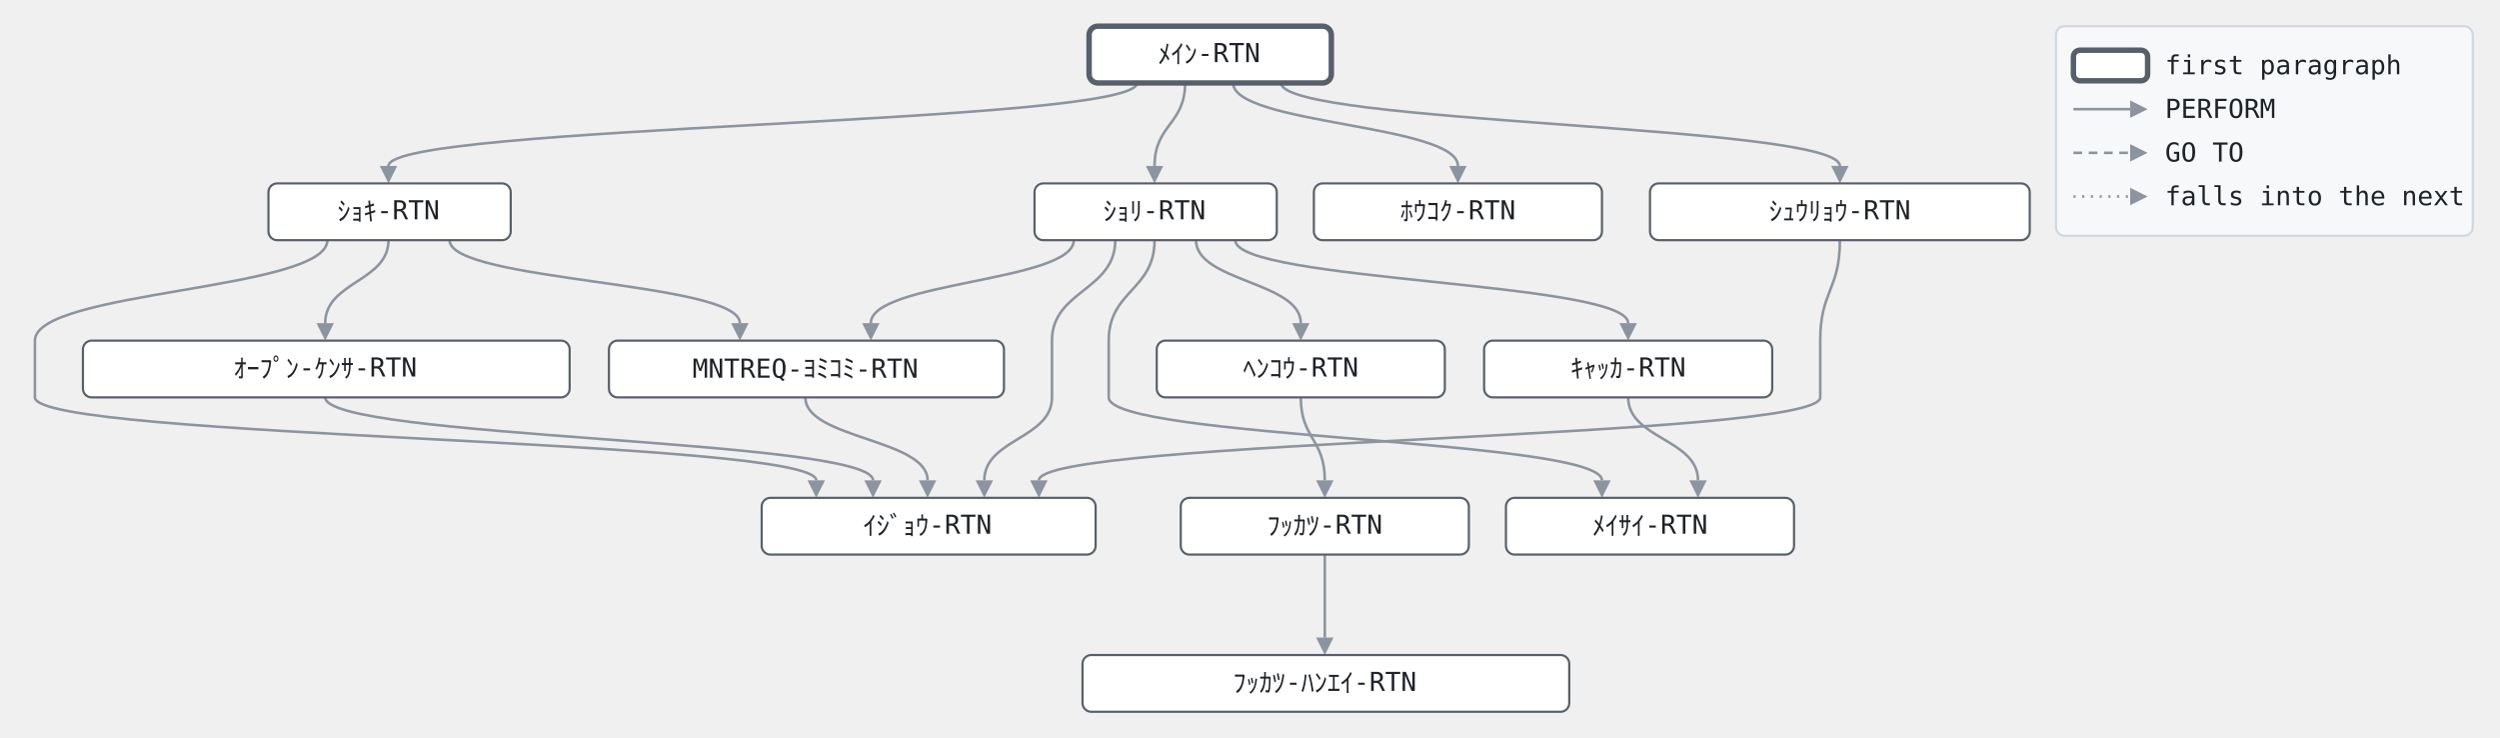
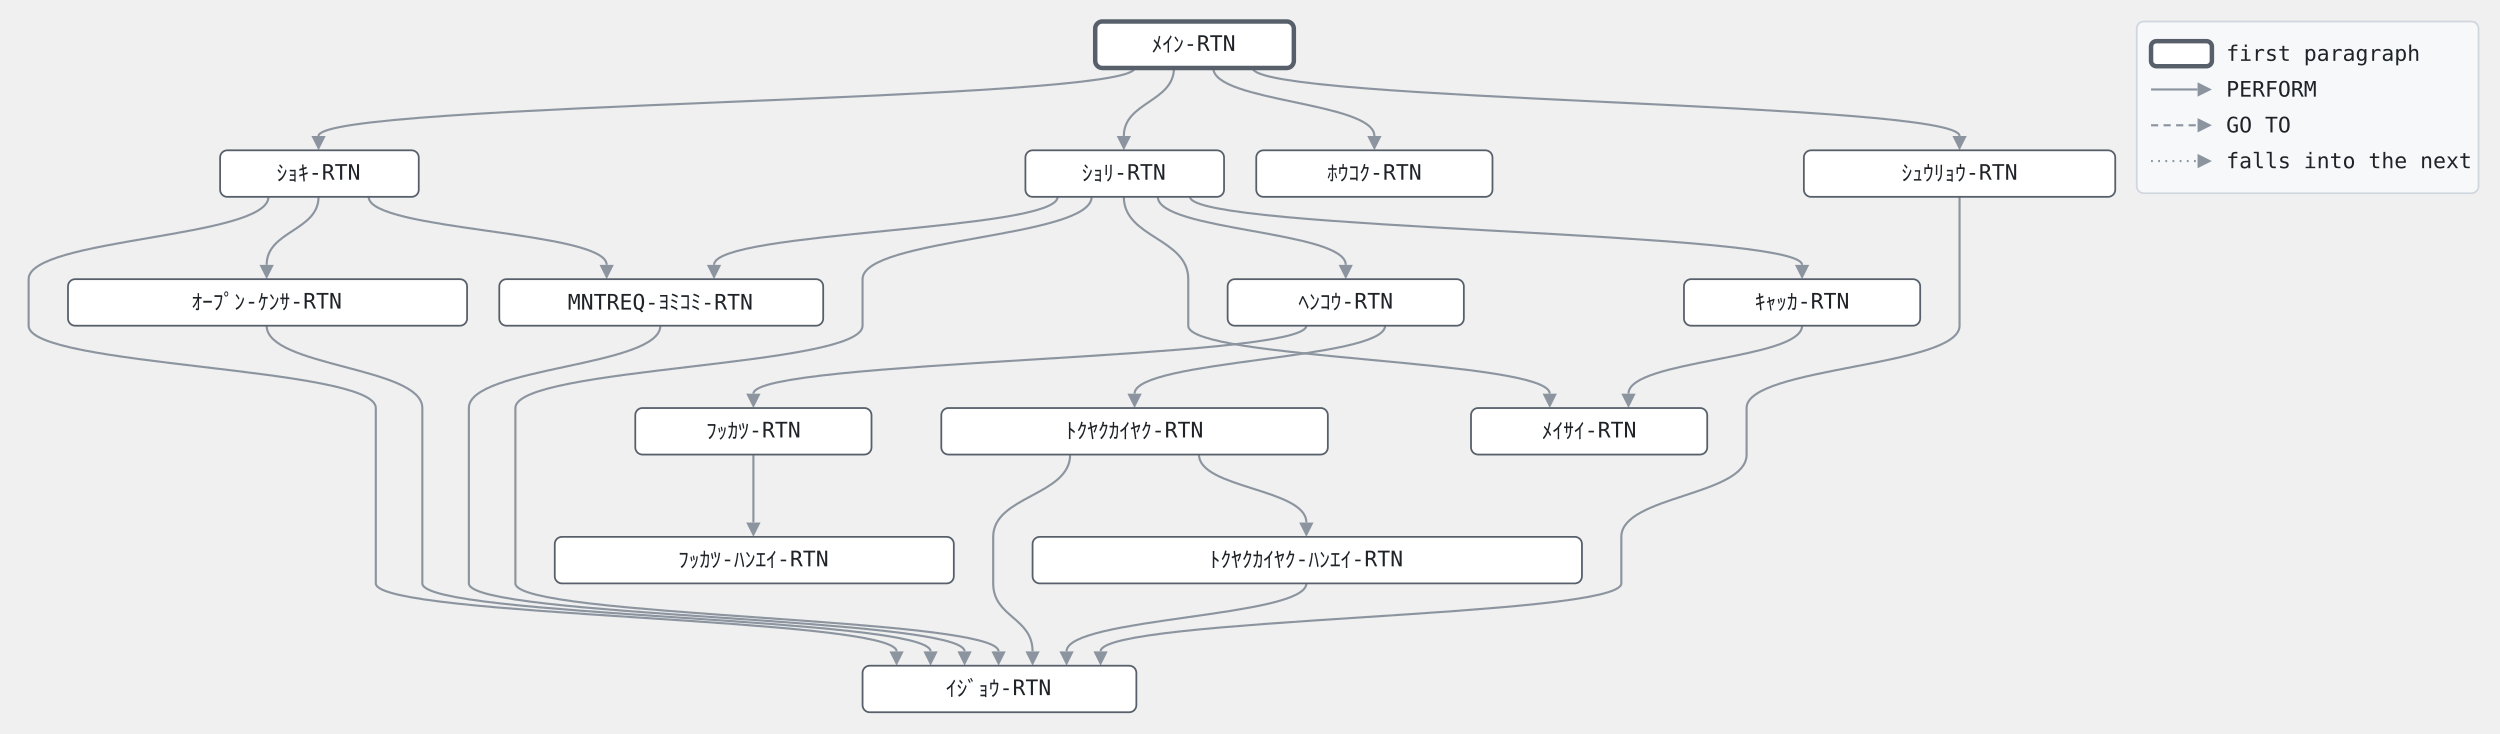
- <svg xmlns="http://www.w3.org/2000/svg" width="1145" height="338" viewBox="0 0 1145 338" font-family="ui-monospace, SFMono-Regular, Menlo, Consolas, monospace" font-size="12">
+ <svg xmlns="http://www.w3.org/2000/svg" width="1397" height="410" viewBox="0 0 1397 410" font-family="ui-monospace, SFMono-Regular, Menlo, Consolas, monospace" font-size="12">
  <style>
.box { fill: #ffffff; stroke: #57606a; stroke-width: 1 }
.box.emphasis { stroke-width: 2.5 }
.box.data { fill: #e8eef6; stroke: #8c959f }
.box.external { fill: #fbecd0; stroke: #a16207; stroke-width: 2 }
.box.dashed { stroke-dasharray: 4 3 }
.label { fill: #1f2328 }
.label.first { font-weight: 600 }
.edge { fill: none; stroke: #8c959f; stroke-width: 1.2 }
.edge.dashed { stroke-dasharray: 4 3 }
.edge.dotted { stroke-dasharray: 1 3 }
.head { fill: #8c959f }
.legend { fill: #f6f8fa; stroke: #d0d7de }
.edge-label { fill: #57606a; font-size: 11px; paint-order: stroke; stroke: #ffffff; stroke-width: 4px; stroke-linejoin: round }
.box.highlight { stroke: #c2410c; stroke-width: 2.5 }
.edge.highlight { stroke: #c2410c; stroke-width: 2 }
.head.highlight { fill: #c2410c }
@media (prefers-color-scheme: dark) {
  .box { fill: #161b22; stroke: #8b949e }
  .box.data { fill: #1f2a3a; stroke: #6e7681 }
  .box.external { fill: #3a2c12; stroke: #d6a64a }
  .label { fill: #e6edf3 }
  .edge { stroke: #6e7681 }
  .head { fill: #6e7681 }
  .legend { fill: #0d1117; stroke: #30363d }
  .edge-label { fill: #9da5ae; stroke: #0d1117 }
  .box.highlight, .edge.highlight { stroke: #fb923c }
  .head.highlight { fill: #fb923c }
}
</style>
  <defs>
    <marker id="arrow" viewBox="0 0 8 8" refX="0" refY="4" markerUnits="userSpaceOnUse" markerWidth="8" markerHeight="8" orient="auto-start-reverse">
      <path class="head" d="M0,0 L8,4 L0,8 z" />
    </marker>
    <marker id="arrow-highlight" viewBox="0 0 8 8" refX="0" refY="4" markerUnits="userSpaceOnUse" markerWidth="8" markerHeight="8" orient="auto-start-reverse">
      <path class="head highlight" d="M0,0 L8,4 L0,8 z" />
    </marker>
  </defs>
-   <path class="edge" d="M521,38 C521,57 178,57 178,76" marker-end="url(#arrow)" />
-   <path class="edge" d="M543,38 C543,57 529,57 529,76" marker-end="url(#arrow)" />
-   <path class="edge" d="M565,38 C565,57 668,57 668,76" marker-end="url(#arrow)" />
-   <path class="edge" d="M587,38 C587,57 843,57 843,76" marker-end="url(#arrow)" />
+   <path class="edge" d="M634,38 C634,57 178,57 178,76" marker-end="url(#arrow)" />
+   <path class="edge" d="M656,38 C656,57 628,57 628,76" marker-end="url(#arrow)" />
+   <path class="edge" d="M678,38 C678,57 768,57 768,76" marker-end="url(#arrow)" />
+   <path class="edge" d="M700,38 C700,57 1095,57 1095,76" marker-end="url(#arrow)" />
  <path class="edge" d="M178,110 C178,129 149,129 149,148" marker-end="url(#arrow)" />
-   <path class="edge" d="M150,110 C150,133 16,133 16,156 L16,182 C16,201 374,201 374,220" marker-end="url(#arrow)" />
+   <path class="edge" d="M150,110 C150,133 16,133 16,156 L16,182 C16,205 210,205 210,228 L210,254 C210,277 210,277 210,300 L210,326 C210,345 501,345 501,364" marker-end="url(#arrow)" />
  <path class="edge" d="M206,110 C206,129 339,129 339,148" marker-end="url(#arrow)" />
-   <path class="edge" d="M149,182 C149,201 400,201 400,220" marker-end="url(#arrow)" />
-   <path class="edge" d="M369,182 C369,201 425,201 425,220" marker-end="url(#arrow)" />
-   <path class="edge" d="M511,110 C511,133 482,133 482,156 L482,182 C482,201 451,201 451,220" marker-end="url(#arrow)" />
-   <path class="edge" d="M548,110 C548,129 596,129 596,148" marker-end="url(#arrow)" />
-   <path class="edge" d="M529,110 C529,133 508,133 508,156 L508,182 C508,201 734,201 734,220" marker-end="url(#arrow)" />
-   <path class="edge" d="M566,110 C566,129 746,129 746,148" marker-end="url(#arrow)" />
-   <path class="edge" d="M492,110 C492,129 399,129 399,148" marker-end="url(#arrow)" />
-   <path class="edge" d="M596,182 C596,201 607,201 607,220" marker-end="url(#arrow)" />
-   <path class="edge" d="M607,254 C607,273 607,273 607,292" marker-end="url(#arrow)" />
-   <path class="edge" d="M746,182 C746,201 778,201 778,220" marker-end="url(#arrow)" />
-   <path class="edge" d="M843,110 C843,133 834,133 834,156 L834,182 C834,201 476,201 476,220" marker-end="url(#arrow)" />
-   <a href="../../../gondwana/programs/GLD040.cbl#L159">
-     <rect class="box emphasis" x="499" y="12" width="111" height="26" rx="4" />
-     <text class="label" x="554" y="29" text-anchor="middle">ﾒｲﾝ-RTN</text>
+   <path class="edge" d="M149,182 C149,205 236,205 236,228 L236,254 C236,277 236,277 236,300 L236,326 C236,345 520,345 520,364" marker-end="url(#arrow)" />
+   <path class="edge" d="M369,182 C369,205 262,205 262,228 L262,254 C262,277 262,277 262,300 L262,326 C262,345 539,345 539,364" marker-end="url(#arrow)" />
+   <path class="edge" d="M610,110 C610,133 482,133 482,156 L482,182 C482,205 288,205 288,228 L288,254 C288,277 288,277 288,300 L288,326 C288,345 558,345 558,364" marker-end="url(#arrow)" />
+   <path class="edge" d="M647,110 C647,129 752,129 752,148" marker-end="url(#arrow)" />
+   <path class="edge" d="M628,110 C628,133 664,133 664,156 L664,182 C664,201 866,201 866,220" marker-end="url(#arrow)" />
+   <path class="edge" d="M665,110 C665,129 1007,129 1007,148" marker-end="url(#arrow)" />
+   <path class="edge" d="M591,110 C591,129 399,129 399,148" marker-end="url(#arrow)" />
+   <path class="edge" d="M730,182 C730,201 421,201 421,220" marker-end="url(#arrow)" />
+   <path class="edge" d="M774,182 C774,201 634,201 634,220" marker-end="url(#arrow)" />
+   <path class="edge" d="M421,254 C421,273 421,273 421,292" marker-end="url(#arrow)" />
+   <path class="edge" d="M598,254 C598,277 555,277 555,300 L555,326 C555,345 577,345 577,364" marker-end="url(#arrow)" />
+   <path class="edge" d="M670,254 C670,273 730,273 730,292" marker-end="url(#arrow)" />
+   <path class="edge" d="M730,326 C730,345 596,345 596,364" marker-end="url(#arrow)" />
+   <path class="edge" d="M1007,182 C1007,201 910,201 910,220" marker-end="url(#arrow)" />
+   <path class="edge" d="M1095,110 C1095,133 1095,133 1095,156 L1095,182 C1095,205 976,205 976,228 L976,254 C976,277 906,277 906,300 L906,326 C906,345 615,345 615,364" marker-end="url(#arrow)" />
+   <a href="../../../gondwana/programs/GLD040.cbl#L178">
+     <rect class="box emphasis" x="612" y="12" width="111" height="26" rx="4" />
+     <text class="label" x="667" y="29" text-anchor="middle">ﾒｲﾝ-RTN</text>
  </a>
-   <a href="../../../gondwana/programs/GLD040.cbl#L170">
+   <a href="../../../gondwana/programs/GLD040.cbl#L189">
    <rect class="box" x="123" y="84" width="111" height="26" rx="4" />
    <text class="label" x="178" y="101" text-anchor="middle">ｼｮｷ-RTN</text>
  </a>
-   <a href="../../../gondwana/programs/GLD040.cbl#L201">
+   <a href="../../../gondwana/programs/GLD040.cbl#L220">
    <rect class="box" x="38" y="156" width="223" height="26" rx="4" />
    <text class="label" x="149" y="173" text-anchor="middle">ｵｰﾌﾟﾝ-ｹﾝｻ-RTN</text>
  </a>
-   <a href="../../../gondwana/programs/GLD040.cbl#L231">
+   <a href="../../../gondwana/programs/GLD040.cbl#L253">
    <rect class="box" x="279" y="156" width="181" height="26" rx="4" />
    <text class="label" x="369" y="173" text-anchor="middle">MNTREQ-ﾖﾐｺﾐ-RTN</text>
  </a>
-   <a href="../../../gondwana/programs/GLD040.cbl#L246">
-     <rect class="box" x="474" y="84" width="111" height="26" rx="4" />
-     <text class="label" x="529" y="101" text-anchor="middle">ｼｮﾘ-RTN</text>
+   <a href="../../../gondwana/programs/GLD040.cbl#L268">
+     <rect class="box" x="573" y="84" width="111" height="26" rx="4" />
+     <text class="label" x="628" y="101" text-anchor="middle">ｼｮﾘ-RTN</text>
  </a>
-   <a href="../../../gondwana/programs/GLD040.cbl#L295">
-     <rect class="box" x="530" y="156" width="132" height="26" rx="4" />
-     <text class="label" x="596" y="173" text-anchor="middle">ﾍﾝｺｳ-RTN</text>
+   <a href="../../../gondwana/programs/GLD040.cbl#L319">
+     <rect class="box" x="686" y="156" width="132" height="26" rx="4" />
+     <text class="label" x="752" y="173" text-anchor="middle">ﾍﾝｺｳ-RTN</text>
  </a>
-   <a href="../../../gondwana/programs/GLD040.cbl#L333">
-     <rect class="box" x="541" y="228" width="132" height="26" rx="4" />
-     <text class="label" x="607" y="245" text-anchor="middle">ﾌｯｶﾂ-RTN</text>
-   </a>
-   <a href="../../../gondwana/programs/GLD040.cbl#L367">
-     <rect class="box" x="496" y="300" width="223" height="26" rx="4" />
-     <text class="label" x="607" y="317" text-anchor="middle">ﾌｯｶﾂ-ﾊﾝｴｲ-RTN</text>
+   <a href="../../../gondwana/programs/GLD040.cbl#L359">
+     <rect class="box" x="355" y="228" width="132" height="26" rx="4" />
+     <text class="label" x="421" y="245" text-anchor="middle">ﾌｯｶﾂ-RTN</text>
  </a>
  <a href="../../../gondwana/programs/GLD040.cbl#L393">
-     <rect class="box" x="680" y="156" width="132" height="26" rx="4" />
-     <text class="label" x="746" y="173" text-anchor="middle">ｷｬｯｶ-RTN</text>
+     <rect class="box" x="310" y="300" width="223" height="26" rx="4" />
+     <text class="label" x="421" y="317" text-anchor="middle">ﾌｯｶﾂ-ﾊﾝｴｲ-RTN</text>
  </a>
-   <a href="../../../gondwana/programs/GLD040.cbl#L406">
-     <rect class="box" x="690" y="228" width="132" height="26" rx="4" />
-     <text class="label" x="756" y="245" text-anchor="middle">ﾒｲｻｲ-RTN</text>
+   <a href="../../../gondwana/programs/GLD040.cbl#L420">
+     <rect class="box" x="526" y="228" width="216" height="26" rx="4" />
+     <text class="label" x="634" y="245" text-anchor="middle">ﾄｸﾔｸｶｲﾔｸ-RTN</text>
  </a>
-   <a href="../../../gondwana/programs/GLD040.cbl#L415">
-     <rect class="box" x="602" y="84" width="132" height="26" rx="4" />
-     <text class="label" x="668" y="101" text-anchor="middle">ﾎｳｺｸ-RTN</text>
+   <a href="../../../gondwana/programs/GLD040.cbl#L444">
+     <rect class="box" x="577" y="300" width="307" height="26" rx="4" />
+     <text class="label" x="730" y="317" text-anchor="middle">ﾄｸﾔｸｶｲﾔｸ-ﾊﾝｴｲ-RTN</text>
  </a>
-   <a href="../../../gondwana/programs/GLD040.cbl#L437">
-     <rect class="box" x="756" y="84" width="174" height="26" rx="4" />
-     <text class="label" x="843" y="101" text-anchor="middle">ｼｭｳﾘｮｳ-RTN</text>
+   <a href="../../../gondwana/programs/GLD040.cbl#L460">
+     <rect class="box" x="941" y="156" width="132" height="26" rx="4" />
+     <text class="label" x="1007" y="173" text-anchor="middle">ｷｬｯｶ-RTN</text>
  </a>
-   <a href="../../../gondwana/programs/GLD040.cbl#L452">
-     <rect class="box" x="349" y="228" width="153" height="26" rx="4" />
-     <text class="label" x="425" y="245" text-anchor="middle">ｲｼﾞｮｳ-RTN</text>
+   <a href="../../../gondwana/programs/GLD040.cbl#L473">
+     <rect class="box" x="822" y="228" width="132" height="26" rx="4" />
+     <text class="label" x="888" y="245" text-anchor="middle">ﾒｲｻｲ-RTN</text>
+   </a>
+   <a href="../../../gondwana/programs/GLD040.cbl#L482">
+     <rect class="box" x="702" y="84" width="132" height="26" rx="4" />
+     <text class="label" x="768" y="101" text-anchor="middle">ﾎｳｺｸ-RTN</text>
+   </a>
+   <a href="../../../gondwana/programs/GLD040.cbl#L507">
+     <rect class="box" x="1008" y="84" width="174" height="26" rx="4" />
+     <text class="label" x="1095" y="101" text-anchor="middle">ｼｭｳﾘｮｳ-RTN</text>
+   </a>
+   <a href="../../../gondwana/programs/GLD040.cbl#L522">
+     <rect class="box" x="482" y="372" width="153" height="26" rx="4" />
+     <text class="label" x="558" y="389" text-anchor="middle">ｲｼﾞｮｳ-RTN</text>
  </a>
  <g class="legend-keys">
-     <rect class="legend" x="942" y="12" width="191" height="96" rx="4" />
-     <rect class="box emphasis" x="950" y="23" width="34" height="14" rx="3" />
-     <text class="label" x="992" y="34">first paragraph</text>
-     <path class="edge" d="M950,50 L976,50" marker-end="url(#arrow)" />
-     <text class="label" x="992" y="54">PERFORM</text>
-     <path class="edge dashed" d="M950,70 L976,70" marker-end="url(#arrow)" />
-     <text class="label" x="992" y="74">GO TO</text>
-     <path class="edge dotted" d="M950,90 L976,90" marker-end="url(#arrow)" />
-     <text class="label" x="992" y="94">falls into the next</text>
+     <rect class="legend" x="1194" y="12" width="191" height="96" rx="4" />
+     <rect class="box emphasis" x="1202" y="23" width="34" height="14" rx="3" />
+     <text class="label" x="1244" y="34">first paragraph</text>
+     <path class="edge" d="M1202,50 L1228,50" marker-end="url(#arrow)" />
+     <text class="label" x="1244" y="54">PERFORM</text>
+     <path class="edge dashed" d="M1202,70 L1228,70" marker-end="url(#arrow)" />
+     <text class="label" x="1244" y="74">GO TO</text>
+     <path class="edge dotted" d="M1202,90 L1228,90" marker-end="url(#arrow)" />
+     <text class="label" x="1244" y="94">falls into the next</text>
  </g>
</svg>
